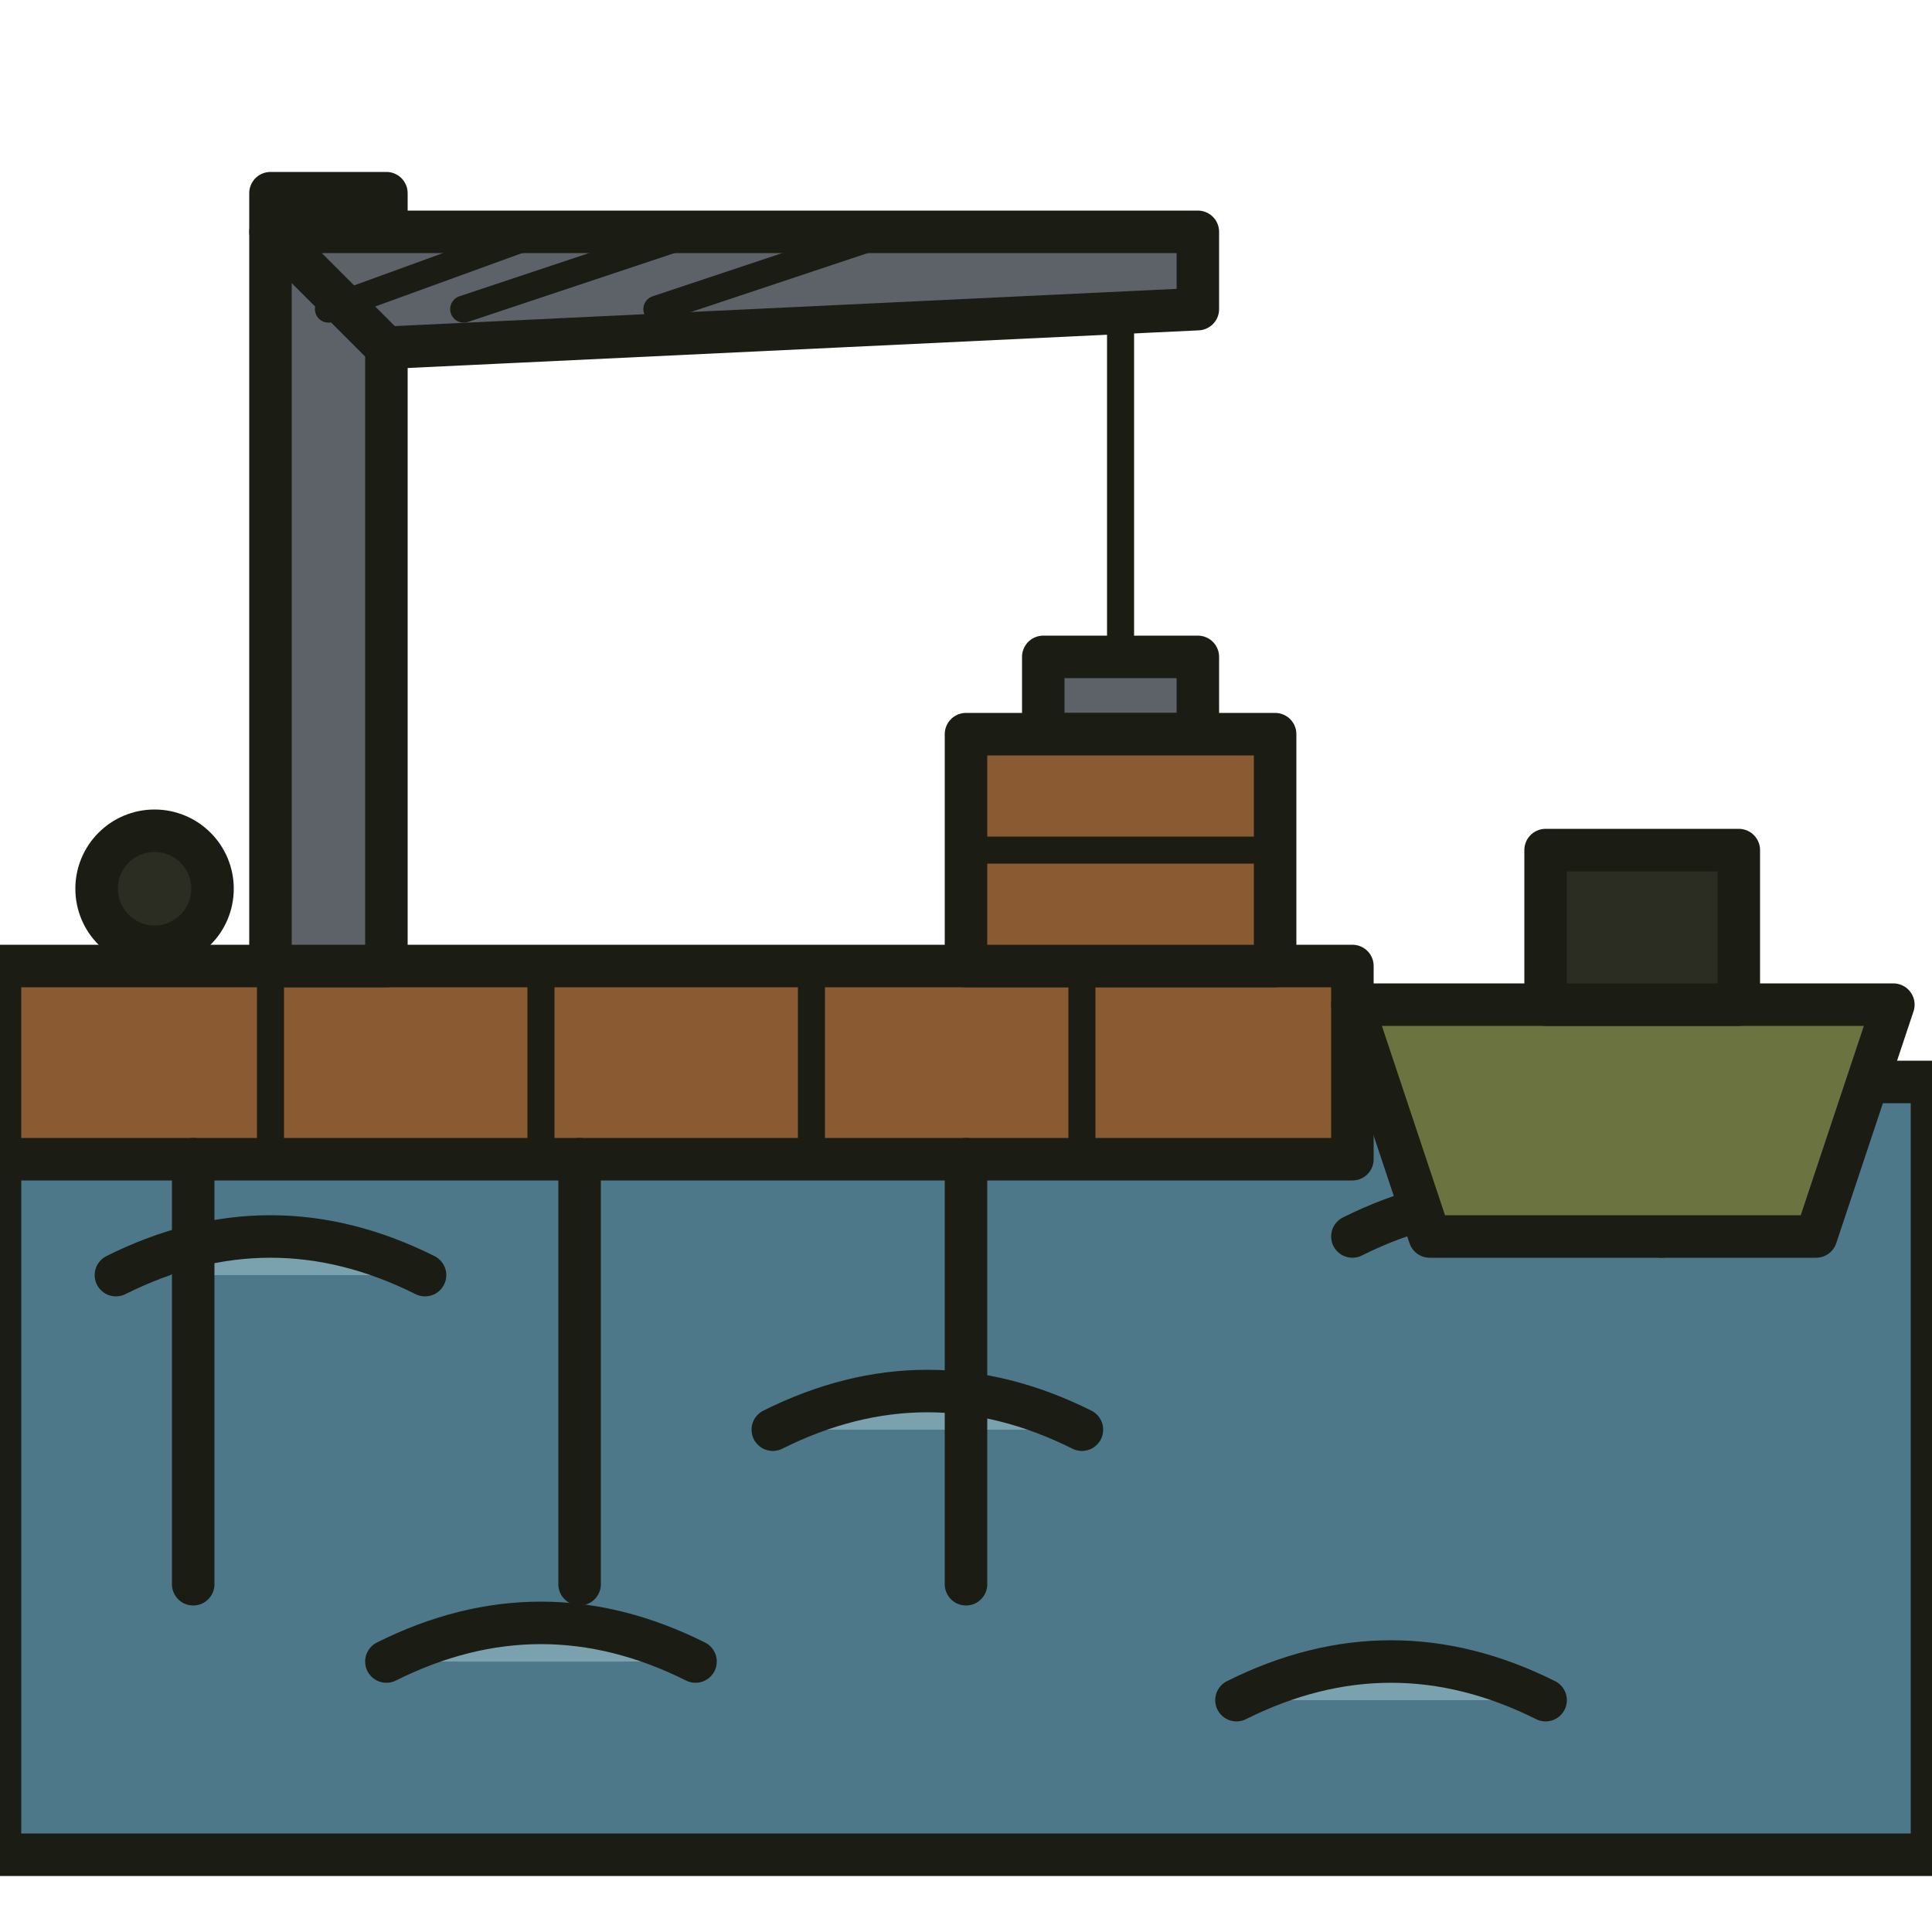
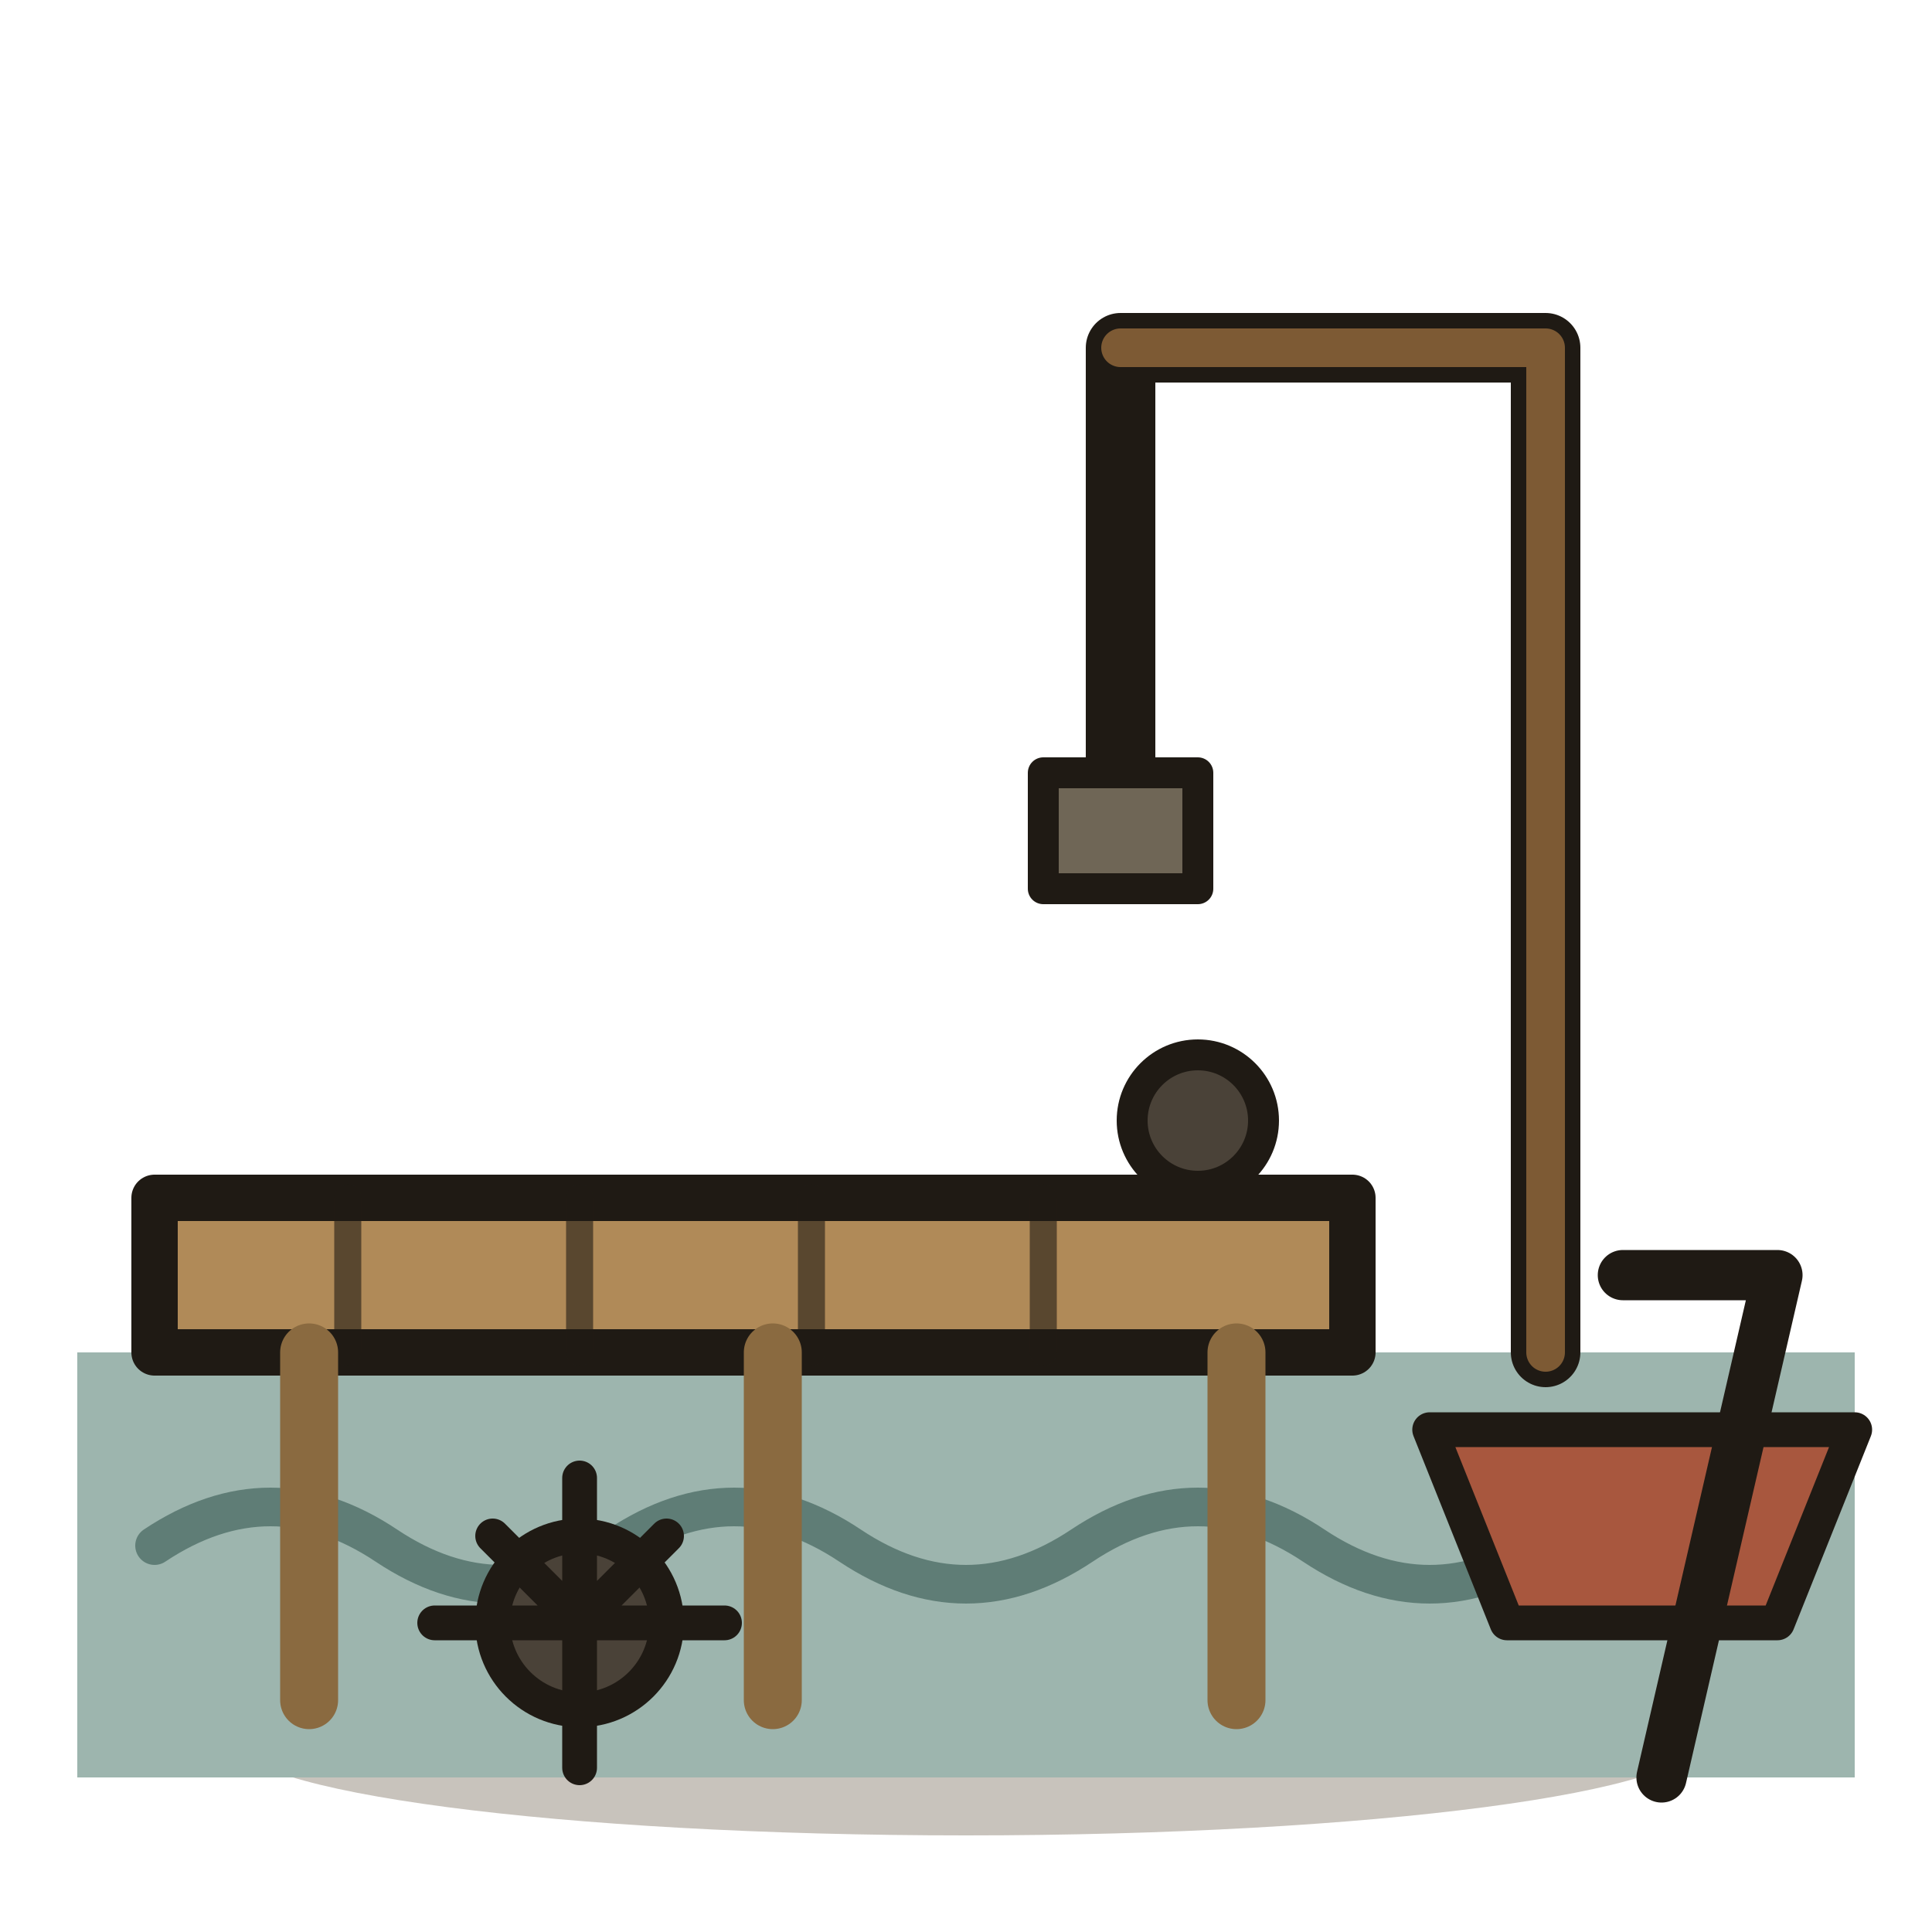
<svg xmlns="http://www.w3.org/2000/svg" viewBox="0 0 100 100">
-   <style>g{stroke:#1b1d14;stroke-width:2.2;stroke-linejoin:round;stroke-linecap:round}.n{fill:none}.sh{fill:rgba(0,0,0,.25);stroke:none}.dk{fill:#2b2d23}.mt{fill:#5d6268}.wd{fill:#8a5a32}.wd2{fill:#6e4526}.tr{fill:#3d5a2a}.tr2{fill:#55773a}.gr{fill:#86934e}.wh{fill:#d3b25a}.cn{fill:#a19d90}.cn2{fill:#7f7b70}.rf{fill:#8b4632}.wl{fill:#d2c39b}.wa{fill:#4c7889}.wa2{fill:#79a2ae}.sd{fill:#d9c48e}.br{fill:#9b5a3c}.rd{fill:#6c6963}.cv{fill:#cdbf98}.gl{fill:#a9c1c6}.rw{fill:#8e2a16}.ol{fill:#6b7340}.ol2{fill:#555c30}.hot{fill:#d8452c}.gd{fill:#d8b34a}.wt{fill:#ece6d2}.ln{fill:none;stroke-width:1.4}.th{fill:none;stroke-width:3.2}.hi{fill:none;stroke:rgba(255,255,255,.4);stroke-width:1.6}.ds{fill:none;stroke-dasharray:5 4;stroke:#ece6d2;stroke-width:2.4}</style>
-   <g>
-     <path class="wa" d="M0 56 H100 V96 H0 Z" />
-     <path class="wa2" d="M6 66 q8 -4 16 0 M40 74 q8 -4 16 0 M70 64 q8 -4 16 0 M20 86 q8 -4 16 0 M64 88 q8 -4 16 0" />
-     <path class="wd" d="M0 50 H70 V60 H0 Z" />
-     <path class="wd2" d="M10 60 V82 M30 60 V82 M50 60 V82" />
-     <path class="ln" d="M14 50 V60 M28 50 V60 M42 50 V60 M56 50 V60" />
-     <path class="mt" d="M14 50 V10 H20 V50 Z" />
-     <path class="mt" d="M14 12 L62 12 L62 16 L20 18 Z" />
-     <path class="ln" d="M17 16 L28 12 M24 16 L36 12 M34 16 L46 12" />
-     <path class="ln" d="M58 16 V34" />
-     <path class="mt" d="M54 34 h8 v4 h-8 Z" />
-     <rect class="wd" x="50" y="38" width="16" height="12" />
-     <path class="ln" d="M50 44 h16" />
-     <path class="ol" d="M70 52 L98 52 L94 64 L74 64 Z" />
-     <rect class="dk" x="80" y="44" width="10" height="8" />
-     <circle class="dk" cx="8" cy="46" r="3" />
-   </g>
+   <defs>
+     <pattern id="h" width="3.4" height="3.4" patternUnits="userSpaceOnUse" patternTransform="rotate(45)">
+       <rect width="3.4" height="3.4" fill="rgba(60,45,25,.18)" />
+       <line x1="0" y1="0" x2="0" y2="3.4" stroke="#1f1a14" stroke-width="1" opacity=".55" />
+     </pattern>
+     <pattern id="hd" width="3" height="3" patternUnits="userSpaceOnUse" patternTransform="rotate(45)">
+       <rect width="3" height="3" fill="#5c5142" />
+       <line x1="0" y1="0" x2="0" y2="3" stroke="#1f1a14" stroke-width="1.1" />
+     </pattern>
+   </defs>
+   <ellipse cx="50" cy="90" rx="38" ry="5" fill="rgba(60,40,15,.28)" />
+   <path d="M4 70 H96 V92 H4 Z" fill="#9db5ae" />
+   <path d="M8 80 q6 -4 12 0 t12 0 t12 0 t12 0 t12 0 t12 0 t12 0" fill="none" stroke="#5f7d76" stroke-width="2" stroke-linecap="round" stroke-linejoin="round" opacity="1" />
+   <path d="M8 62 H70 V70 H8 Z" fill="#b08a58" stroke="#1f1a14" stroke-width="2.4" stroke-linejoin="round" stroke-linecap="round" />
+   <path d="M18 62 V70 M30 62 V70 M42 62 V70 M54 62 V70" fill="none" stroke="#1f1a14" stroke-width="1.4" stroke-linecap="round" stroke-linejoin="round" opacity="0.6" />
+   <path d="M16 70 V88 M40 70 V88 M64 70 V88" fill="none" stroke="#8a6a40" stroke-width="3" stroke-linecap="round" stroke-linejoin="round" opacity="1" />
+   <circle cx="62" cy="58" r="3.4" fill="#4a4238" stroke="#1f1a14" stroke-width="1.6" />
+   <path d="M80 70 V18 M80 18 H58 M58 18 V40" fill="none" stroke="#1f1a14" stroke-width="3.6" stroke-linecap="round" stroke-linejoin="round" opacity="1" />
+   <path d="M80 70 V18 M80 18 H58" fill="none" stroke="#7d5a34" stroke-width="2" stroke-linecap="round" stroke-linejoin="round" opacity="1" />
+   <path d="M54 40 h8 v6 h-8 Z" fill="#6f6656" stroke="#1f1a14" stroke-width="1.6" stroke-linejoin="round" stroke-linecap="round" />
+   <path d="M74 74 h22 l-4 10 h-14 Z" fill="#a8573e" stroke="#1f1a14" stroke-width="1.8" stroke-linejoin="round" stroke-linecap="round" />
+   <circle cx="30" cy="84" r="4.5" fill="#4a4238" stroke="#1f1a14" stroke-width="1.8" />
+   <path d="M30 84 l0 -7.5 M30 84 l7.5 0 M30 84 l0 7.5 M30 84 l-7.5 0 M30 84 l4.5 -4.5 M30 84 l-4.5 -4.5 " fill="none" stroke="#1f1a14" stroke-width="1.8" stroke-linecap="round" stroke-linejoin="round" opacity="1" />
+   <path d="M86 92 L92 66 M92 66 h-8" fill="none" stroke="#1f1a14" stroke-width="2.6" stroke-linecap="round" stroke-linejoin="round" opacity="1" />
</svg>
